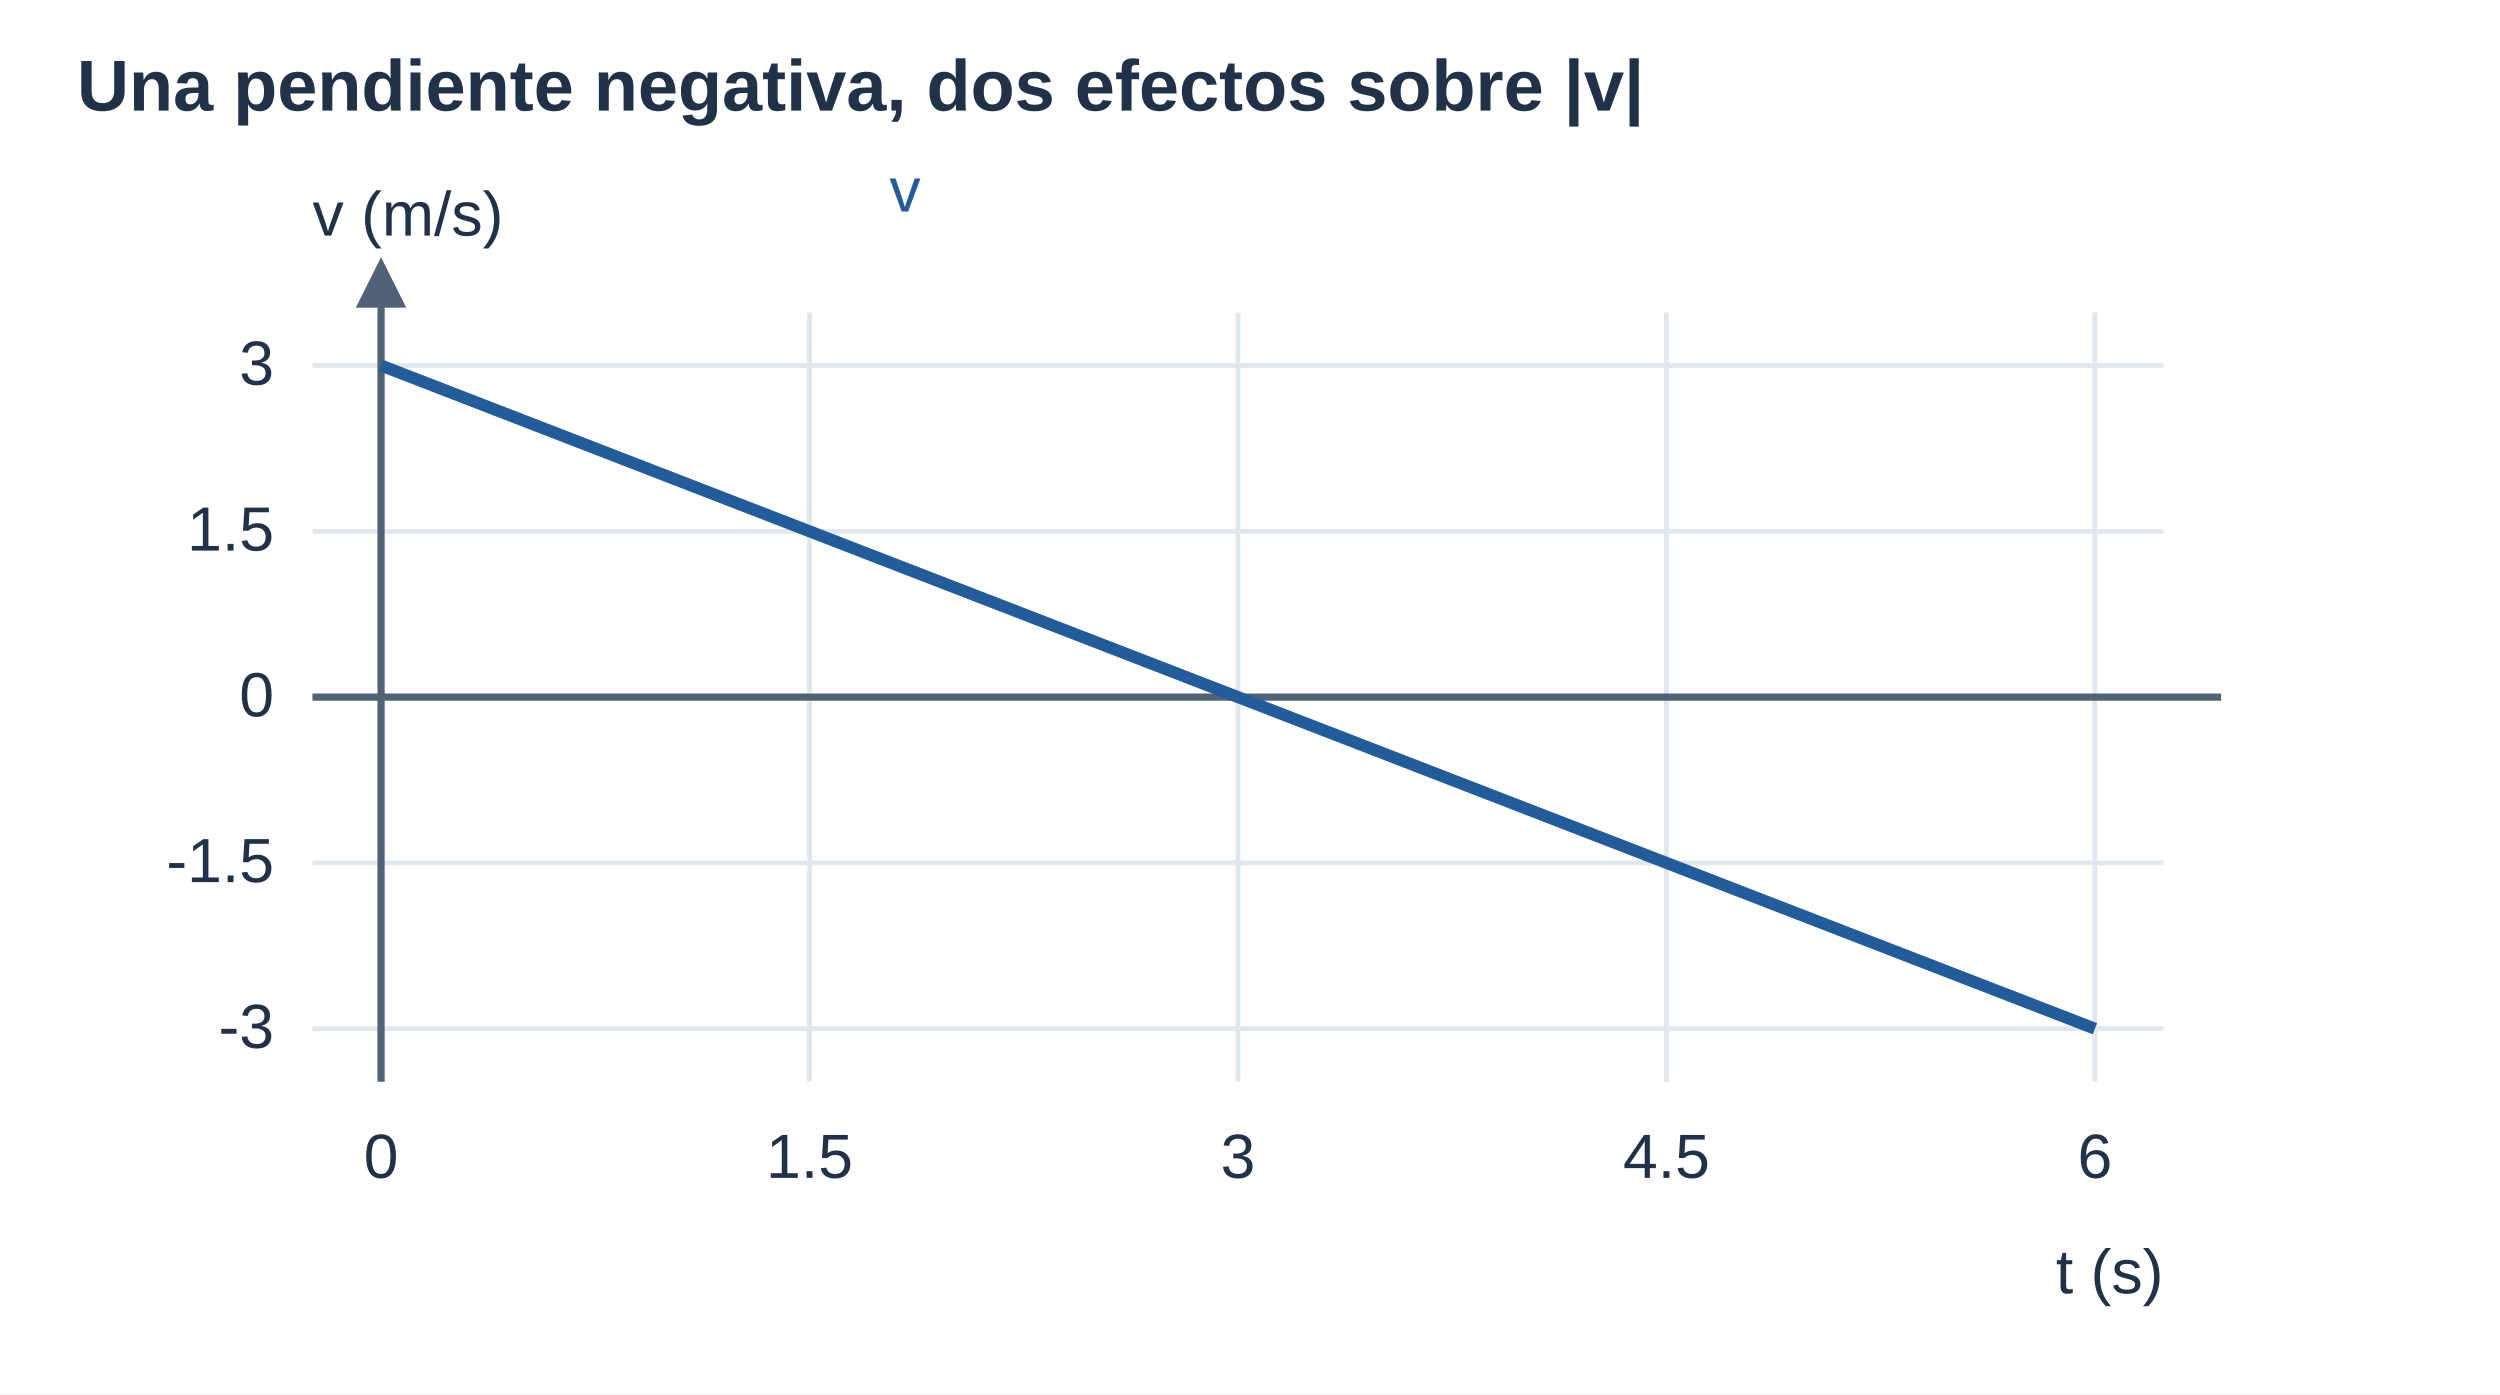
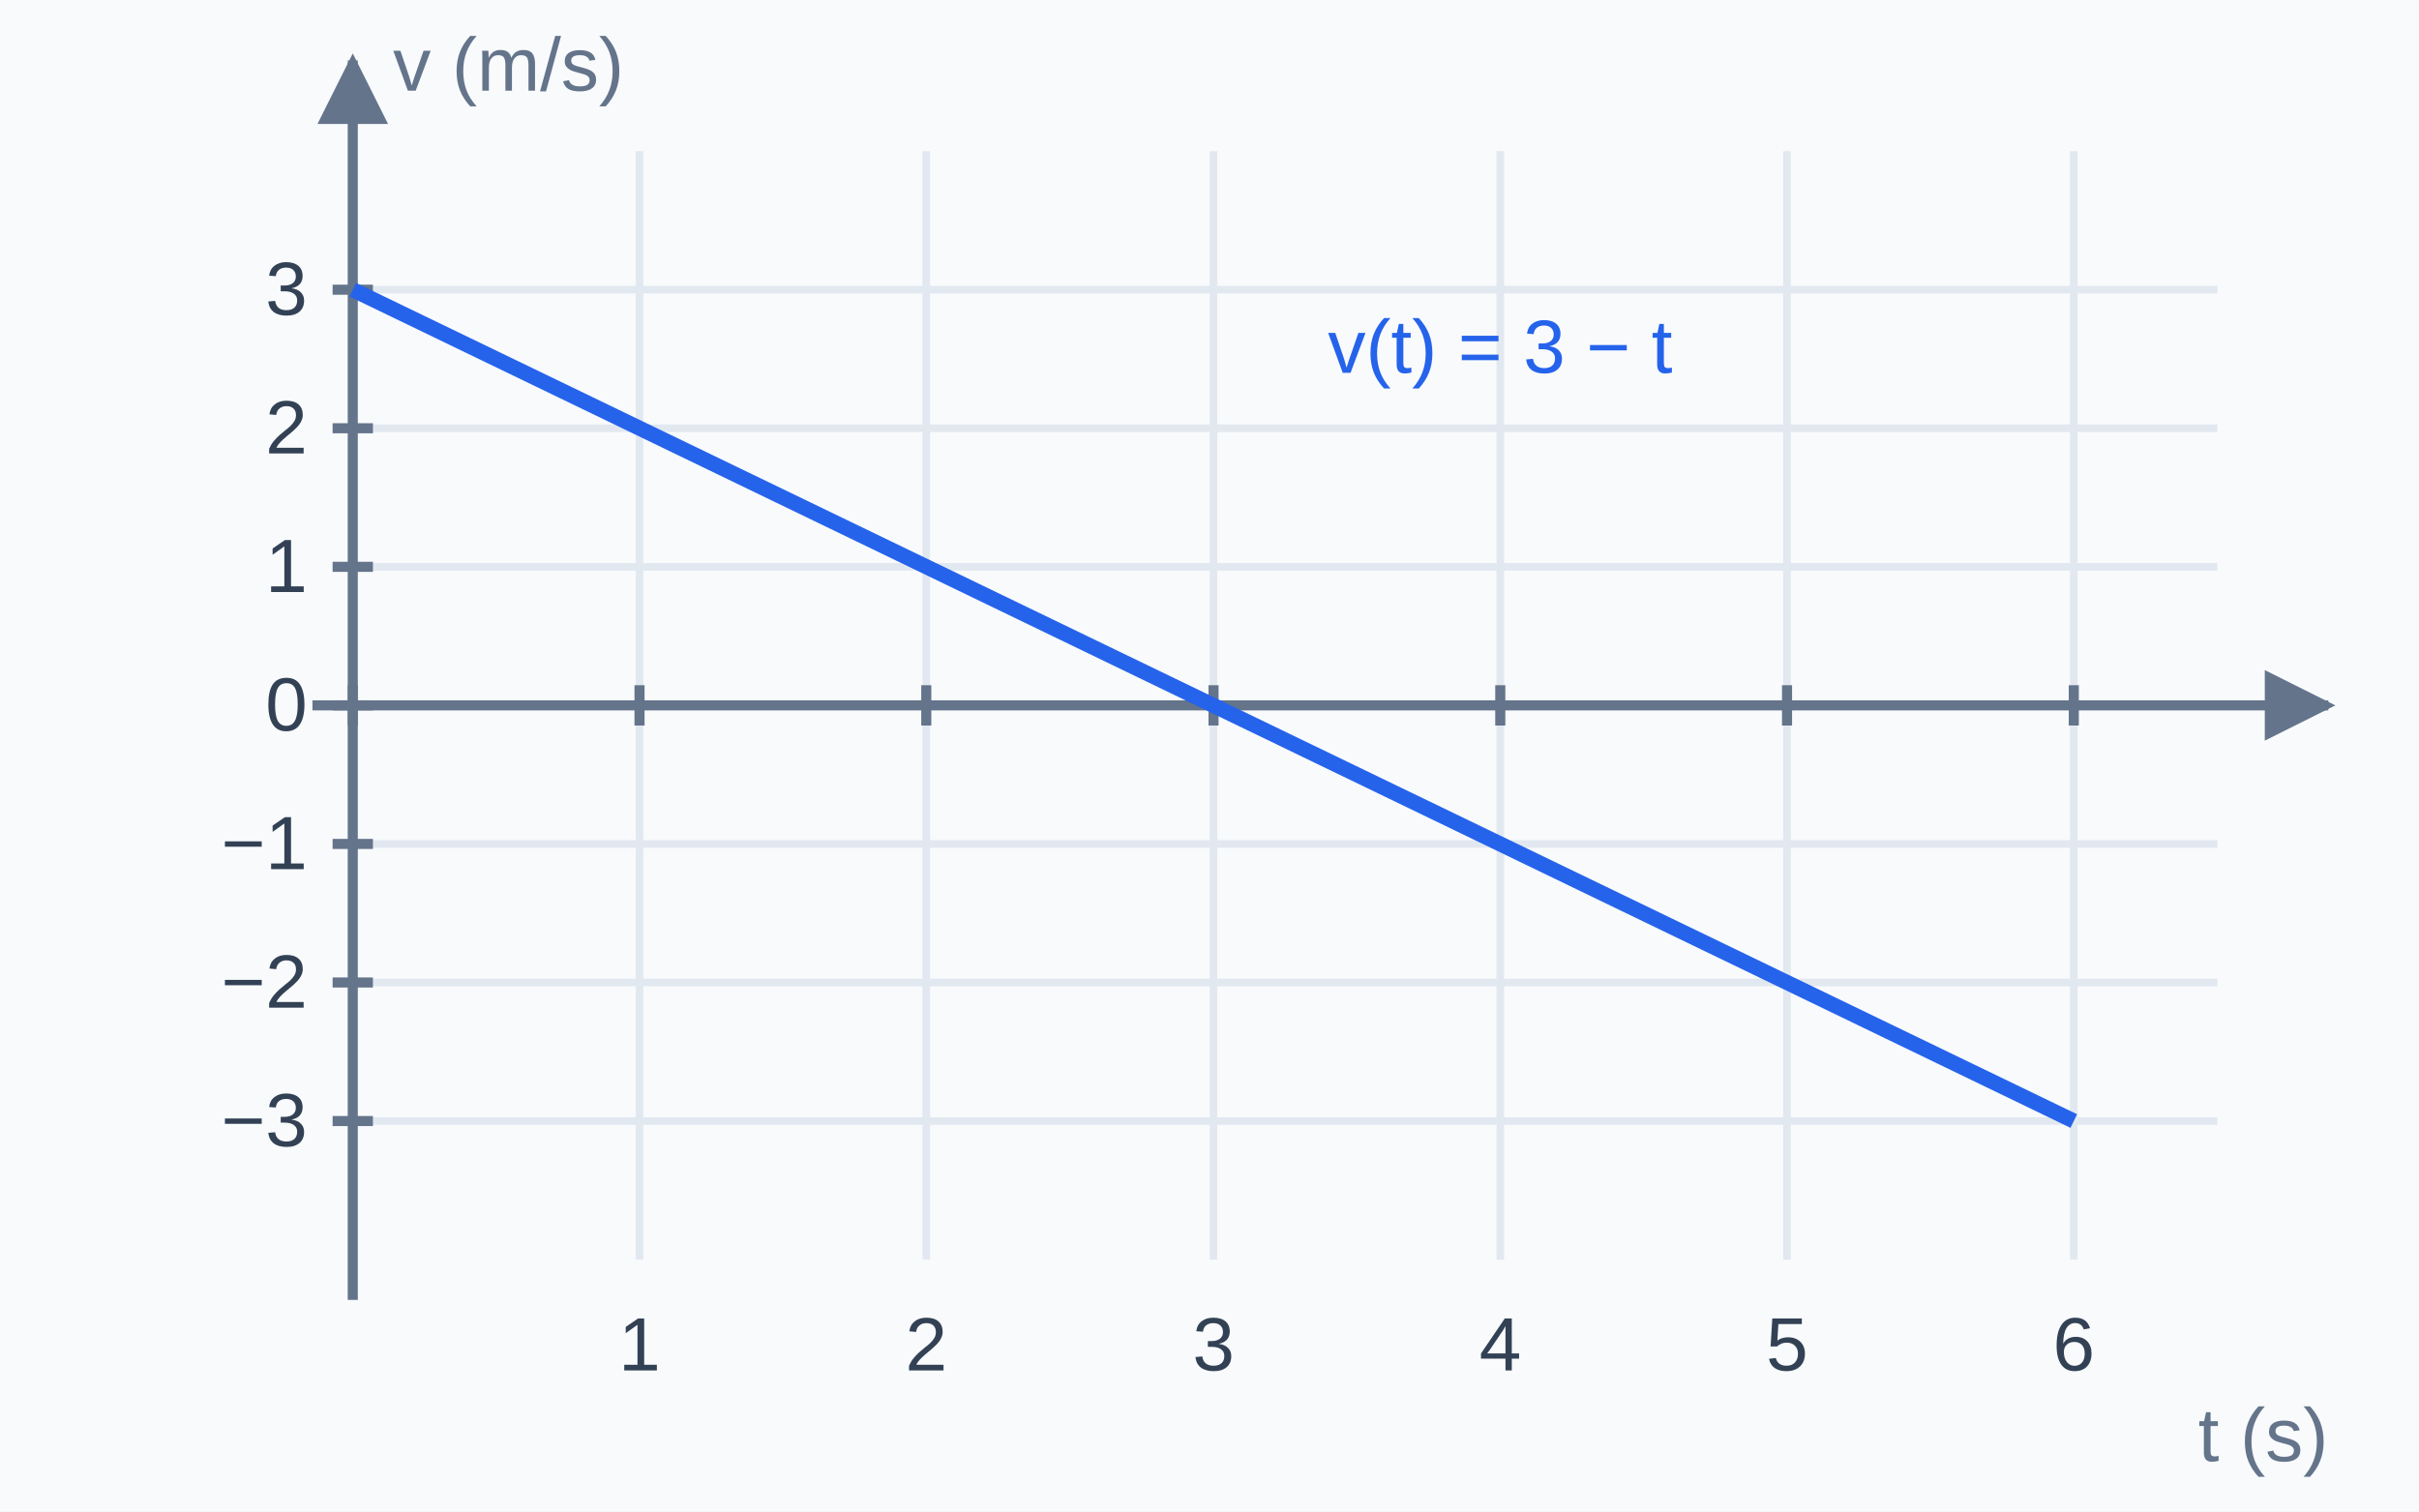
- <svg xmlns="http://www.w3.org/2000/svg" viewBox="0 0 520 290" role="img" aria-labelledby="title desc" style="max-width:100%;height:auto">
+ <svg xmlns="http://www.w3.org/2000/svg" viewBox="0 0 480 300" role="img" aria-labelledby="title desc">
  <defs>
-     <marker id="arrow" markerWidth="7" markerHeight="7" refX="6" refY="3.5" orient="auto-start-reverse">
-       <path d="M0 0 L7 3.5 L0 7Z" fill="context-stroke" />
+     <marker id="a-axis" viewBox="0 0 10 10" refX="9" refY="5" markerWidth="7" markerHeight="7" orient="auto-start-reverse">
+       <path d="M0 0 L10 5 L0 10 Z" fill="#64748b" />
+     </marker>
+     <marker id="a-blue" viewBox="0 0 10 10" refX="9" refY="5" markerWidth="7" markerHeight="7" orient="auto-start-reverse">
+       <path d="M0 0 L10 5 L0 10 Z" fill="#2563eb" />
+     </marker>
+     <marker id="a-amber" viewBox="0 0 10 10" refX="9" refY="5" markerWidth="7" markerHeight="7" orient="auto-start-reverse">
+       <path d="M0 0 L10 5 L0 10 Z" fill="#d97706" />
+     </marker>
+     <marker id="a-green" viewBox="0 0 10 10" refX="9" refY="5" markerWidth="7" markerHeight="7" orient="auto-start-reverse">
+       <path d="M0 0 L10 5 L0 10 Z" fill="#16a34a" />
+     </marker>
+     <marker id="a-red" viewBox="0 0 10 10" refX="9" refY="5" markerWidth="7" markerHeight="7" orient="auto-start-reverse">
+       <path d="M0 0 L10 5 L0 10 Z" fill="#dc2626" />
+     </marker>
+     <marker id="a-grey" viewBox="0 0 10 10" refX="9" refY="5" markerWidth="7" markerHeight="7" orient="auto-start-reverse">
+       <path d="M0 0 L10 5 L0 10 Z" fill="#94a3b8" />
    </marker>
  </defs>
-   <rect width="100%" height="100%" fill="white" />
-   <g font-family="Arial,sans-serif" font-size="13" fill="#203148">
-     <text x="16" y="23" font-size="15" font-weight="bold">Una pendiente negativa, dos efectos sobre |v|</text>
-     <path d="M79.26 65V225 M65 213.97H450" stroke="#e1e7ee" fill="none" />
-     <text x="79.26" y="245" text-anchor="middle">0</text>
-     <text x="57" y="217.97" text-anchor="end">-3</text>
-     <path d="M168.38 65V225 M65 179.48H450" stroke="#e1e7ee" fill="none" />
-     <text x="168.38" y="245" text-anchor="middle">1.5</text>
-     <text x="57" y="183.48" text-anchor="end">-1.5</text>
-     <path d="M257.50 65V225 M65 145.00H450" stroke="#e1e7ee" fill="none" />
-     <text x="257.50" y="245" text-anchor="middle">3</text>
-     <text x="57" y="149.00" text-anchor="end">0</text>
-     <path d="M346.62 65V225 M65 110.52H450" stroke="#e1e7ee" fill="none" />
-     <text x="346.62" y="245" text-anchor="middle">4.5</text>
-     <text x="57" y="114.52" text-anchor="end">1.5</text>
-     <path d="M435.74 65V225 M65 76.03H450" stroke="#e1e7ee" fill="none" />
-     <text x="435.74" y="245" text-anchor="middle">6</text>
-     <text x="57" y="80.03" text-anchor="end">3</text>
-     <path d="M65 145.00H462 M79.26 225V55" stroke="#516276" stroke-width="1.5" fill="none" marker-end="url(#arrow)" />
-     <text x="450" y="269" text-anchor="end">t (s)</text>
-     <text x="65" y="49">v (m/s)</text>
-     <polyline points="79.26,76.03 435.74,213.97" fill="none" stroke="#245b99" stroke-width="2.5" />
-     <text x="185" y="44" fill="#245b99">v</text>
+   <rect width="480" height="300" fill="#f8fafc" />
+   <g font-family="Arial, sans-serif">
+     <path d="M70.0 222.5 L440.0 222.5" fill="none" stroke="#e2e8f0" stroke-width="1.5" />
+     <path d="M70.0 195.0 L440.0 195.0" fill="none" stroke="#e2e8f0" stroke-width="1.5" />
+     <path d="M70.0 167.5 L440.0 167.5" fill="none" stroke="#e2e8f0" stroke-width="1.5" />
+     <path d="M70.0 112.5 L440.0 112.5" fill="none" stroke="#e2e8f0" stroke-width="1.5" />
+     <path d="M70.0 85.0 L440.0 85.0" fill="none" stroke="#e2e8f0" stroke-width="1.5" />
+     <path d="M70.0 57.5 L440.0 57.5" fill="none" stroke="#e2e8f0" stroke-width="1.5" />
+     <path d="M126.9 30.0 L126.9 250.0" fill="none" stroke="#e2e8f0" stroke-width="1.5" />
+     <path d="M183.8 30.0 L183.8 250.0" fill="none" stroke="#e2e8f0" stroke-width="1.5" />
+     <path d="M240.8 30.0 L240.8 250.0" fill="none" stroke="#e2e8f0" stroke-width="1.5" />
+     <path d="M297.7 30.0 L297.7 250.0" fill="none" stroke="#e2e8f0" stroke-width="1.5" />
+     <path d="M354.6 30.0 L354.6 250.0" fill="none" stroke="#e2e8f0" stroke-width="1.5" />
+     <path d="M411.5 30.0 L411.5 250.0" fill="none" stroke="#e2e8f0" stroke-width="1.5" />
+     <path d="M62.0 140.0 L462.0 140.0" fill="none" stroke="#64748b" stroke-width="2" marker-end="url(#a-axis)" />
+     <path d="M70.0 258.0 L70.0 12.0" fill="none" stroke="#64748b" stroke-width="2" marker-end="url(#a-axis)" />
+     <path d="M70.0 136.0 L70.0 144.0" fill="none" stroke="#64748b" stroke-width="2" />
+     <path d="M126.9 136.0 L126.9 144.0" fill="none" stroke="#64748b" stroke-width="2" />
+     <text x="126.9" y="272.0" font-size="15" text-anchor="middle" fill="#334155">1</text>
+     <path d="M183.8 136.0 L183.8 144.0" fill="none" stroke="#64748b" stroke-width="2" />
+     <text x="183.8" y="272.0" font-size="15" text-anchor="middle" fill="#334155">2</text>
+     <path d="M240.8 136.0 L240.8 144.0" fill="none" stroke="#64748b" stroke-width="2" />
+     <text x="240.8" y="272.0" font-size="15" text-anchor="middle" fill="#334155">3</text>
+     <path d="M297.7 136.0 L297.7 144.0" fill="none" stroke="#64748b" stroke-width="2" />
+     <text x="297.7" y="272.0" font-size="15" text-anchor="middle" fill="#334155">4</text>
+     <path d="M354.6 136.0 L354.6 144.0" fill="none" stroke="#64748b" stroke-width="2" />
+     <text x="354.6" y="272.0" font-size="15" text-anchor="middle" fill="#334155">5</text>
+     <path d="M411.5 136.0 L411.5 144.0" fill="none" stroke="#64748b" stroke-width="2" />
+     <text x="411.5" y="272.0" font-size="15" text-anchor="middle" fill="#334155">6</text>
+     <path d="M66.0 222.5 L74.0 222.5" fill="none" stroke="#64748b" stroke-width="2" />
+     <text x="61.0" y="227.5" font-size="15" text-anchor="end" fill="#334155">−3</text>
+     <path d="M66.0 195.0 L74.0 195.0" fill="none" stroke="#64748b" stroke-width="2" />
+     <text x="61.0" y="200.0" font-size="15" text-anchor="end" fill="#334155">−2</text>
+     <path d="M66.0 167.5 L74.0 167.5" fill="none" stroke="#64748b" stroke-width="2" />
+     <text x="61.0" y="172.5" font-size="15" text-anchor="end" fill="#334155">−1</text>
+     <path d="M66.0 140.0 L74.0 140.0" fill="none" stroke="#64748b" stroke-width="2" />
+     <text x="61.0" y="145.0" font-size="15" text-anchor="end" fill="#334155">0</text>
+     <path d="M66.0 112.5 L74.0 112.5" fill="none" stroke="#64748b" stroke-width="2" />
+     <text x="61.0" y="117.5" font-size="15" text-anchor="end" fill="#334155">1</text>
+     <path d="M66.0 85.0 L74.0 85.0" fill="none" stroke="#64748b" stroke-width="2" />
+     <text x="61.0" y="90.0" font-size="15" text-anchor="end" fill="#334155">2</text>
+     <path d="M66.0 57.5 L74.0 57.5" fill="none" stroke="#64748b" stroke-width="2" />
+     <text x="61.0" y="62.5" font-size="15" text-anchor="end" fill="#334155">3</text>
+     <text x="462.0" y="290.0" font-size="15" text-anchor="end" fill="#64748b">t (s)</text>
+     <text x="78.0" y="18.0" font-size="15" text-anchor="start" fill="#64748b">v (m/s)</text>
+     <polyline points="70.0,57.5 411.5,222.5" fill="none" stroke="#2563eb" stroke-width="3" />
+     <text x="263.5" y="74.0" font-size="15" text-anchor="start" fill="#2563eb">v(t) = 3 − t</text>
  </g>
</svg>
